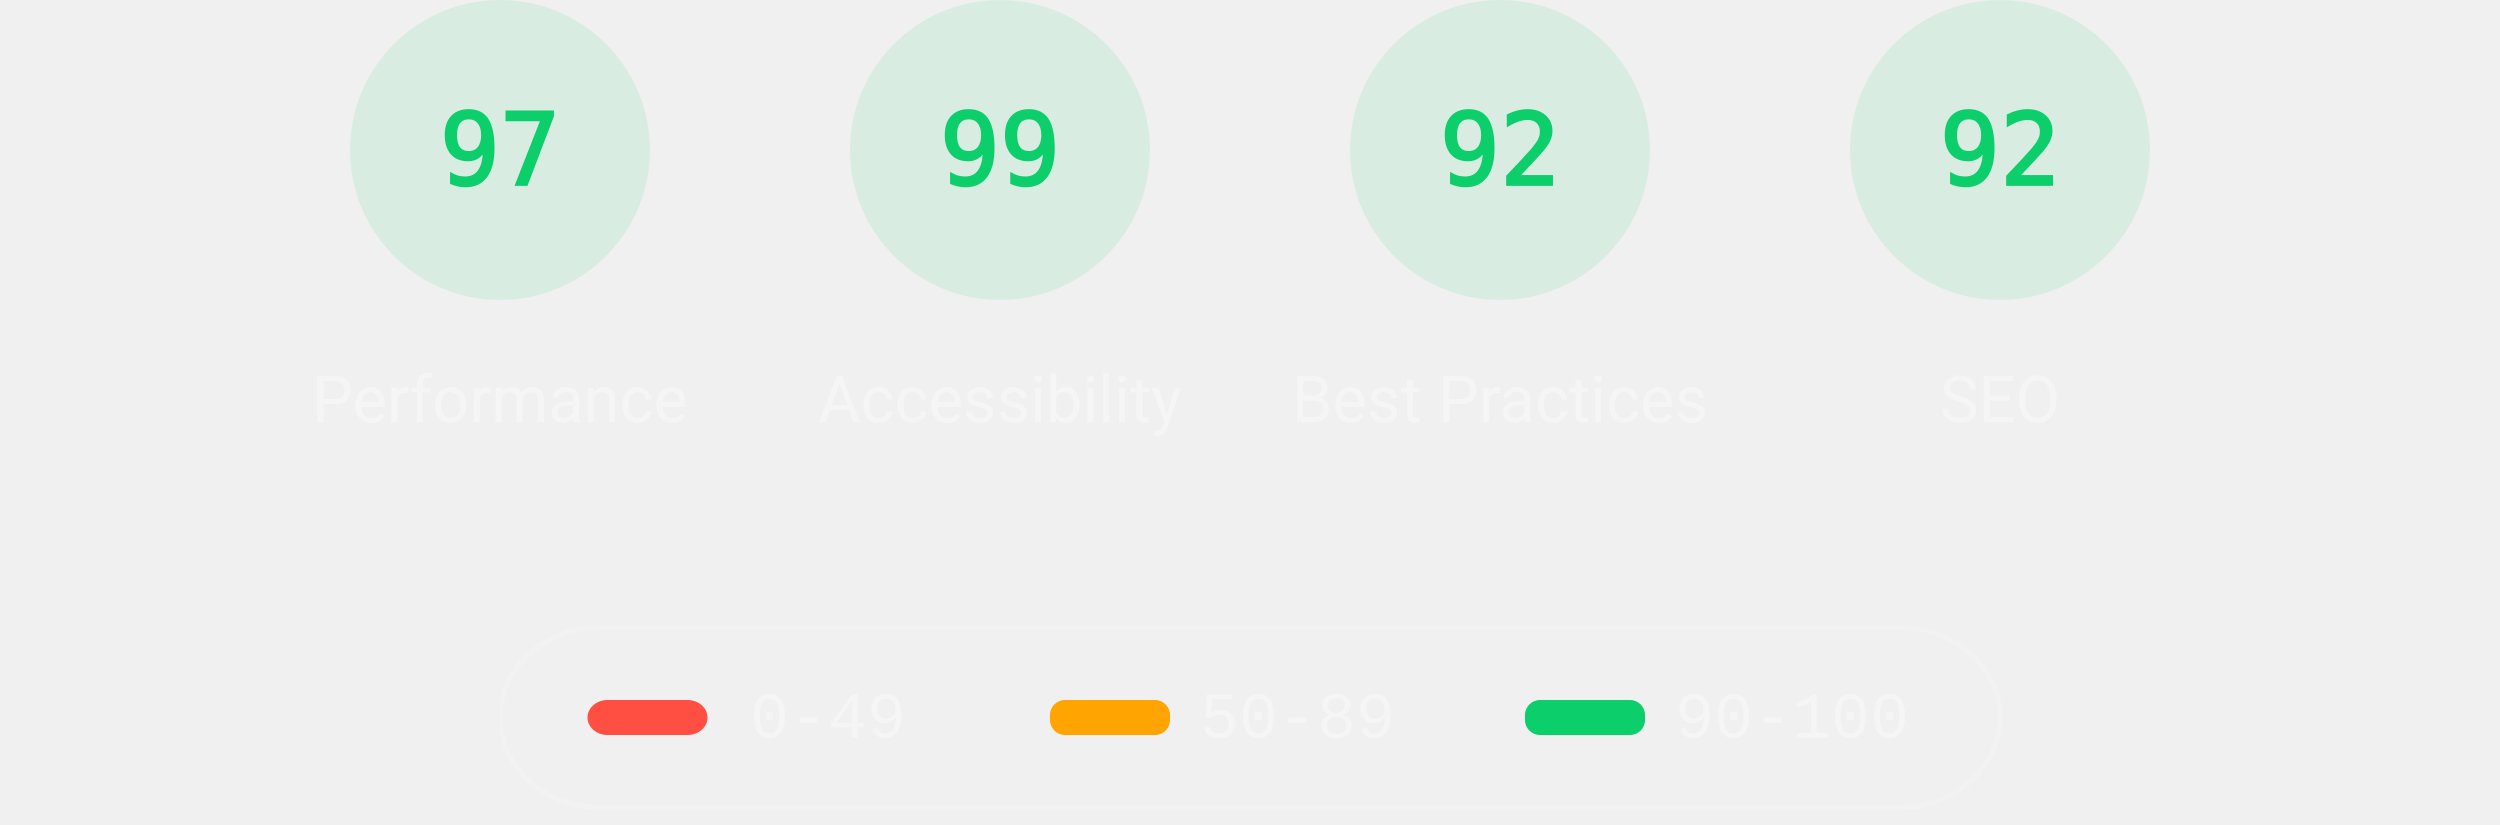
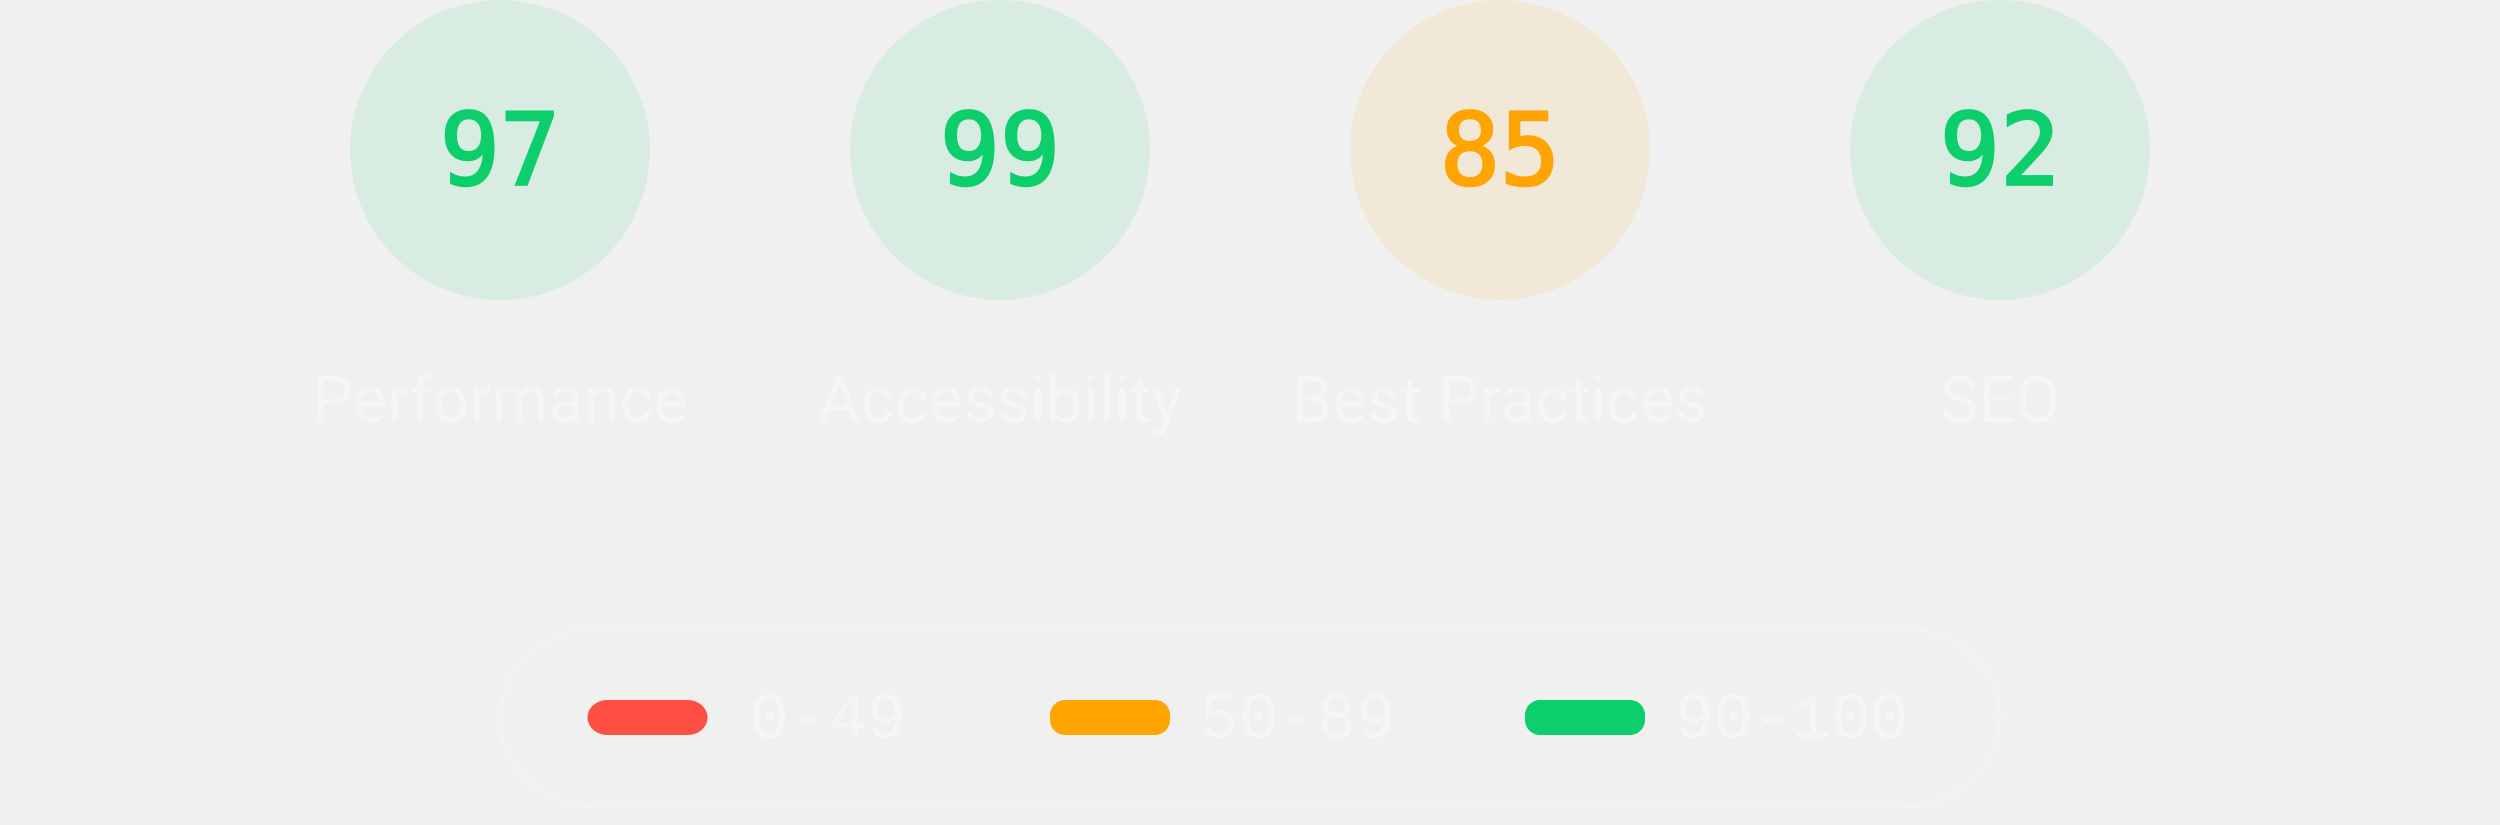
<svg xmlns="http://www.w3.org/2000/svg" class="theme--dark" fill="none" width="1000" height="330">
  <style>
			.gauge-base {
				opacity: 0.1
			}

			.gauge-arc {
				fill: none;
				animation-delay: 250ms;
				stroke-linecap: round;
				transform: rotate(-90deg);
				transform-origin: 100px 60px;
				animation: load-gauge 1s ease forwards
			}

			.guage-text {
				font-size: 40px;
				font-family: monospace;
				text-align: center
			}

			.guage-red {
				color: #ff4e42;
				fill: #ff4e42;
				stroke: #ff4e42
			}
			.guage-orange {
				color: #ffa400;
				fill: #ffa400;
				stroke: #ffa400
			}
			.guage-green {
				color: #0cce6b;
				fill: #0cce6b;
				stroke: #0cce6b
			}
			.theme--agnostic .guage-undefined {
				color: #5c5c5c;
				fill: #5c5c5c;
				stroke: #5c5c5c
			}
			.theme--light .guage-undefined {
				color: #1e1e1e;
				fill: #1e1e1e;
				stroke: #1e1e1e
			}
			.theme--dark .guage-undefined {
				color: #f5f5f5;
				fill: #f5f5f5;
				stroke: #f5f5f5
			}

			.guage-title {
				stroke: none;
				font-size: 26px;
				line-height: 26px;
				font-family: Roboto, Halvetica, Arial, sans-serif
			}
			.metric.guage-title {
				font-family: 'Courier New', Courier, monospace
			}
			.theme--agnostic .guage-title {
				color: #737373;
				fill: #737373
			}
			.theme--light .guage-title {
				color: #212121;
				fill: #212121
			}
			.theme--dark .guage-title {
				color: #f5f5f5;
				fill: #f5f5f5
			}

			@keyframes load-gauge {
				from {
					stroke-dasharray: 0 352.858
				}
			}
			.lh-gauge--pwa__disc {
				fill: #e0e0e0
			}
			.lh-gauge--pwa__logo {
				position: relative;
				fill: #b0b0b0
			}
			.lh-gauge--pwa__invisible {
				display: none
			}
			.lh-gauge--pwa__visible {
				display: inline
			}
			.guage-invisible {
				display: none
			}
			.lh-gauge--pwa__logo--primary-color {
				fill: #304ffe
			}
			.theme--agnostic .lh-gauge--pwa__logo--secondary-color {
				fill: #787878
			}
			.theme--light .lh-gauge--pwa__logo--secondary-color {
				fill: #3d3d3d
			}
			.theme--dark .lh-gauge--pwa__logo--secondary-color {
				fill: #d8b6b6
			}
			.theme--light #svg_2 {
				stroke: #00000022
			}
			.theme--agnostic #svg_2 {
				stroke: #616161
			}
			.theme--light #svg_2 {
				stroke: #00000022
			}
			.theme--dark #svg_2 {
				stroke: #f5f5f566
			}
		</style>
  <svg class="guage-div guage-perf guage-green" viewBox="0 0 200 200" width="200" height="200" x="100" y="0">
    <circle class="gauge-base" r="56" cx="100" cy="60" stroke-width="8" />
    <circle class="gauge-arc guage-arc-1" r="56" cx="100" cy="60" stroke-width="8" style="stroke-dasharray: 341.302, 351.858;" />
    <text class="guage-text" x="100px" y="60px" alignment-baseline="central" dominant-baseline="central" text-anchor="middle">97</text>
    <text class="guage-title" x="100px" y="160px" alignment-baseline="central" dominant-baseline="central" text-anchor="middle">Performance</text>
  </svg>
  <svg class="guage-div guage-acc guage-green" viewBox="0 0 200 200" width="200" height="200" x="300" y="0">
    <circle class="gauge-base" r="56" cx="100" cy="60" stroke-width="8" />
    <circle class="gauge-arc guage-arc-2" r="56" cx="100" cy="60" stroke-width="8" style="stroke-dasharray: 348.339, 351.858;" />
    <text class="guage-text" x="100px" y="60px" alignment-baseline="central" dominant-baseline="central" text-anchor="middle">99</text>
    <text class="guage-title" x="100px" y="160px" alignment-baseline="central" dominant-baseline="central" text-anchor="middle">Accessibility</text>
  </svg>
-   <svg class="guage-div guage-best guage-green" viewBox="0 0 200 200" width="200" height="200" x="500" y="0">
-     <circle class="gauge-base" r="56" cx="100" cy="60" stroke-width="8" />
-     <circle class="gauge-arc guage-arc-3" r="56" cx="100" cy="60" stroke-width="8" style="stroke-dasharray: 323.709, 351.858;" />
-     <text class="guage-text" x="100px" y="60px" alignment-baseline="central" dominant-baseline="central" text-anchor="middle">92</text>
+   <svg class="guage-div guage-best guage-orange" viewBox="0 0 200 200" width="200" height="200" x="500" y="0">
+     <circle class="gauge-base" r="56" cx="100" cy="60" stroke-width="8" />
+     <circle class="gauge-arc guage-arc-3" r="56" cx="100" cy="60" stroke-width="8" style="stroke-dasharray: 299.079, 351.858;" />
+     <text class="guage-text" x="100px" y="60px" alignment-baseline="central" dominant-baseline="central" text-anchor="middle">85</text>
    <text class="guage-title" x="100px" y="160px" alignment-baseline="central" dominant-baseline="central" text-anchor="middle">Best Practices</text>
  </svg>
  <svg class="guage-div guage-seo guage-green" viewBox="0 0 200 200" width="200" height="200" x="700" y="0">
    <circle class="gauge-base" r="56" cx="100" cy="60" stroke-width="8" />
    <circle class="gauge-arc guage-arc-4" r="56" cx="100" cy="60" stroke-width="8" style="stroke-dasharray: 323.709, 351.858;" />
    <text class="guage-text" x="100px" y="60px" alignment-baseline="central" dominant-baseline="central" text-anchor="middle">92</text>
    <text class="guage-title" x="100px" y="160px" alignment-baseline="central" dominant-baseline="central" text-anchor="middle">SEO</text>
  </svg>
  <svg class="guage-div guage-pwa guage-invisible" viewBox="0 0 200 200" width="200" height="200" x="900" y="0">
    <svg viewBox="0 0 60 60" width="112" height="112" x="44" y="4">
      <defs>
        <linearGradient id="lh-gauge--pwa__check-circle__gradient-0" x1="50%" y1="0%" x2="50%" y2="100%">
          <stop stop-color="#00C852" offset="0%" />
          <stop stop-color="#009688" offset="100%" />
        </linearGradient>
        <linearGradient id="lh-gauge--pwa__installable__shadow-gradient-0" x1="76.056%" x2="24.111%" y1="82.995%" y2="24.735%">
          <stop stop-color="#A5D6A7" offset="0%" />
          <stop stop-color="#80CBC4" offset="100%" />
        </linearGradient>
        <linearGradient id="lh-gauge--pwa__fast-reliable__shadow-gradient-0" x1="76.056%" y1="82.995%" x2="25.678%" y2="26.493%">
          <stop stop-color="#64B5F6" offset="0%" />
          <stop stop-color="#2979FF" offset="100%" />
        </linearGradient>
        <g id="lh-gauge--pwa__fast-reliable-badge-0">
          <circle fill="#FFFFFF" cx="10" cy="10" r="10" />
          <path fill="#304FFE" d="M10 3.58l5.25 2.34v3.5c0 3.23-2.24 6.26-5.25 7-3.01-.74-5.25-3.77-5.25-7v-3.5L10 3.58zm-.47 10.74l2.76-4.83.03-.07c.04-.08 0-.24-.22-.24h-1.64l.47-3.26h-.47l-2.7 4.77c-.02.01.05-.1-.04.05-.09.16-.1.31.18.31h1.63l-.47 3.27h.47z" />
        </g>
        <g id="lh-gauge--pwa__installable-badge-0">
          <circle fill="#FFFFFF" cx="10" cy="10" r="10" />
          <path fill="#009688" d="M10 4.167A5.835 5.835 0 0 0 4.167 10 5.835 5.835 0 0 0 10 15.833 5.835 5.835 0 0 0 15.833 10 5.835 5.835 0 0 0 10 4.167zm2.917 6.416h-2.334v2.334H9.417v-2.334H7.083V9.417h2.334V7.083h1.166v2.334h2.334v1.166z" />
        </g>
      </defs>
      <g stroke="none" fill-rule="nonzero">
        <circle class="lh-gauge--pwa__disc" cx="30" cy="30" r="30" />
        <g class="lh-gauge--pwa__logo">
          <path d="M35.66 19.39l.7-1.75h2L37.4 15 38.6 12l3.4 9h-2.51l-.58-1.61z" />
          <path d="M33.52 21l3.65-9h-2.42l-2.5 5.82L30.5 12h-1.86l-1.9 5.82-1.35-2.65-1.21 3.72L25.4 21h2.38l1.72-5.2 1.64 5.2z" />
          <path fill-rule="nonzero" d="M20.3 17.91h1.48c.45 0 .85-.05 1.2-.15l.39-1.18 1.07-3.3a2.64 2.64 0 0 0-.28-.37c-.55-.6-1.36-.91-2.42-.91H18v9h2.3V17.9zm1.96-3.84c.22.22.33.5.33.87 0 .36-.1.65-.29.87-.2.23-.59.35-1.15.35h-.86v-2.41h.87c.52 0 .89.1 1.1.32z" />
        </g>
        <rect class="lh-gauge--pwa__component lh-gauge--pwa__na-line lh-gauge--pwa__invisible" fill="#FFFFFF" x="20" y="32" width="20" height="4" rx="2" />
        <g class="lh-gauge--pwa__component lh-gauge--pwa__fast-reliable-badge lh-gauge--pwa__invisible" transform="translate(20, 29)">
          <path fill="url(#lh-gauge--pwa__fast-reliable__shadow-gradient-0)" d="M33.63 19.49A30 30 0 0 1 16.2 30.36L3 17.14 17.14 3l16.49 16.49z" />
          <use href="#lh-gauge--pwa__fast-reliable-badge-0" />
        </g>
        <g class="lh-gauge--pwa__component lh-gauge--pwa__installable-badge lh-gauge--pwa__invisible" transform="translate(20, 29)">
          <path fill="url(#lh-gauge--pwa__installable__shadow-gradient-0)" d="M33.629 19.487c-4.272 5.453-10.391 9.39-17.415 10.869L3 17.142 17.142 3 33.63 19.487z" />
          <use href="#lh-gauge--pwa__installable-badge-0" />
        </g>
        <g class="lh-gauge--pwa__component lh-gauge--pwa__fast-reliable-installable-badges lh-gauge--pwa__invisible">
          <g transform="translate(8, 29)">
            <path fill="url(#lh-gauge--pwa__fast-reliable__shadow-gradient-0)" d="M16.321 30.463L3 17.143 17.142 3l22.365 22.365A29.864 29.864 0 0 1 22 31c-1.942 0-3.84-.184-5.679-.537z" />
            <use href="#lh-gauge--pwa__fast-reliable-badge-0" />
          </g>
          <g transform="translate(32, 29)">
            <path fill="url(#lh-gauge--pwa__installable__shadow-gradient-0)" d="M25.982 11.84a30.107 30.107 0 0 1-13.08 15.203L3 17.143 17.142 3l8.84 8.84z" />
            <use href="#lh-gauge--pwa__installable-badge-0" />
          </g>
        </g>
        <g class="lh-gauge--pwa__component lh-gauge--pwa__check-circle lh-gauge--pwa__invisible" transform="translate(18, 28)">
          <circle fill="#FFFFFF" cx="12" cy="12" r="12" />
          <path fill="url(#lh-gauge--pwa__check-circle__gradient-0)" d="M12 2a10 10 0 1 0 0 20 10 10 0 0 0 0-20zm-2 15l-5-5 1.41-1.41L10 14.17l7.59-7.59L19 8l-9 9z" />
        </g>
      </g>
    </svg>
    <text class="guage-title" y="160px" alignment-baseline="central" dominant-baseline="central" text-anchor="middle">
      <tspan x="100px" dy="-6px">Progressive</tspan>
      <tspan x="100px" dy="30px">Web App</tspan>
    </text>
  </svg>
  <svg width="604" height="76" x="200" y="250">
    <g>
      <rect fill="none" id="canvas_background" height="80" width="604" y="-1" x="-1" />
      <g display="none" overflow="visible" y="0" x="0" height="100%" width="100%" id="canvasGrid">
        <rect fill="url(#gridpattern)" stroke-width="0" y="0" x="0" height="100%" width="100%" />
      </g>
    </g>
    <g>
      <rect fill-opacity="0" stroke-width="2" rx="40" id="svg_2" height="72" width="600" y="1" x="0" fill="#000000" />
      <rect stroke="#000" rx="8" id="svg_3" height="14" width="48" y="30" x="35" stroke-opacity="null" stroke-width="0" fill="#ff4e42" />
      <rect stroke="#000" rx="6" id="svg_4" height="14" width="48" y="30" x="220" stroke-opacity="null" stroke-width="0" fill="#ffa400" />
      <rect stroke="#000" rx="6" id="svg_5" height="14" width="48" y="30" x="410" stroke-opacity="null" stroke-width="0" fill="#0cce6b" />
      <text class="metric guage-title" xml:space="preserve" text-anchor="start" font-size="26" id="svg_6" y="45" x="100" stroke-opacity="null" stroke-width="0" stroke="#000">0-49</text>
      <text class="metric guage-title" xml:space="preserve" text-anchor="start" font-size="26" id="svg_7" y="45" x="280" stroke-opacity="null" stroke-width="0" stroke="#000">50-89</text>
      <text class="metric guage-title" xml:space="preserve" text-anchor="start" font-size="26" id="svg_8" y="45" x="470" stroke-opacity="null" stroke-width="0" stroke="#000">90-100</text>
    </g>
  </svg>
</svg>
